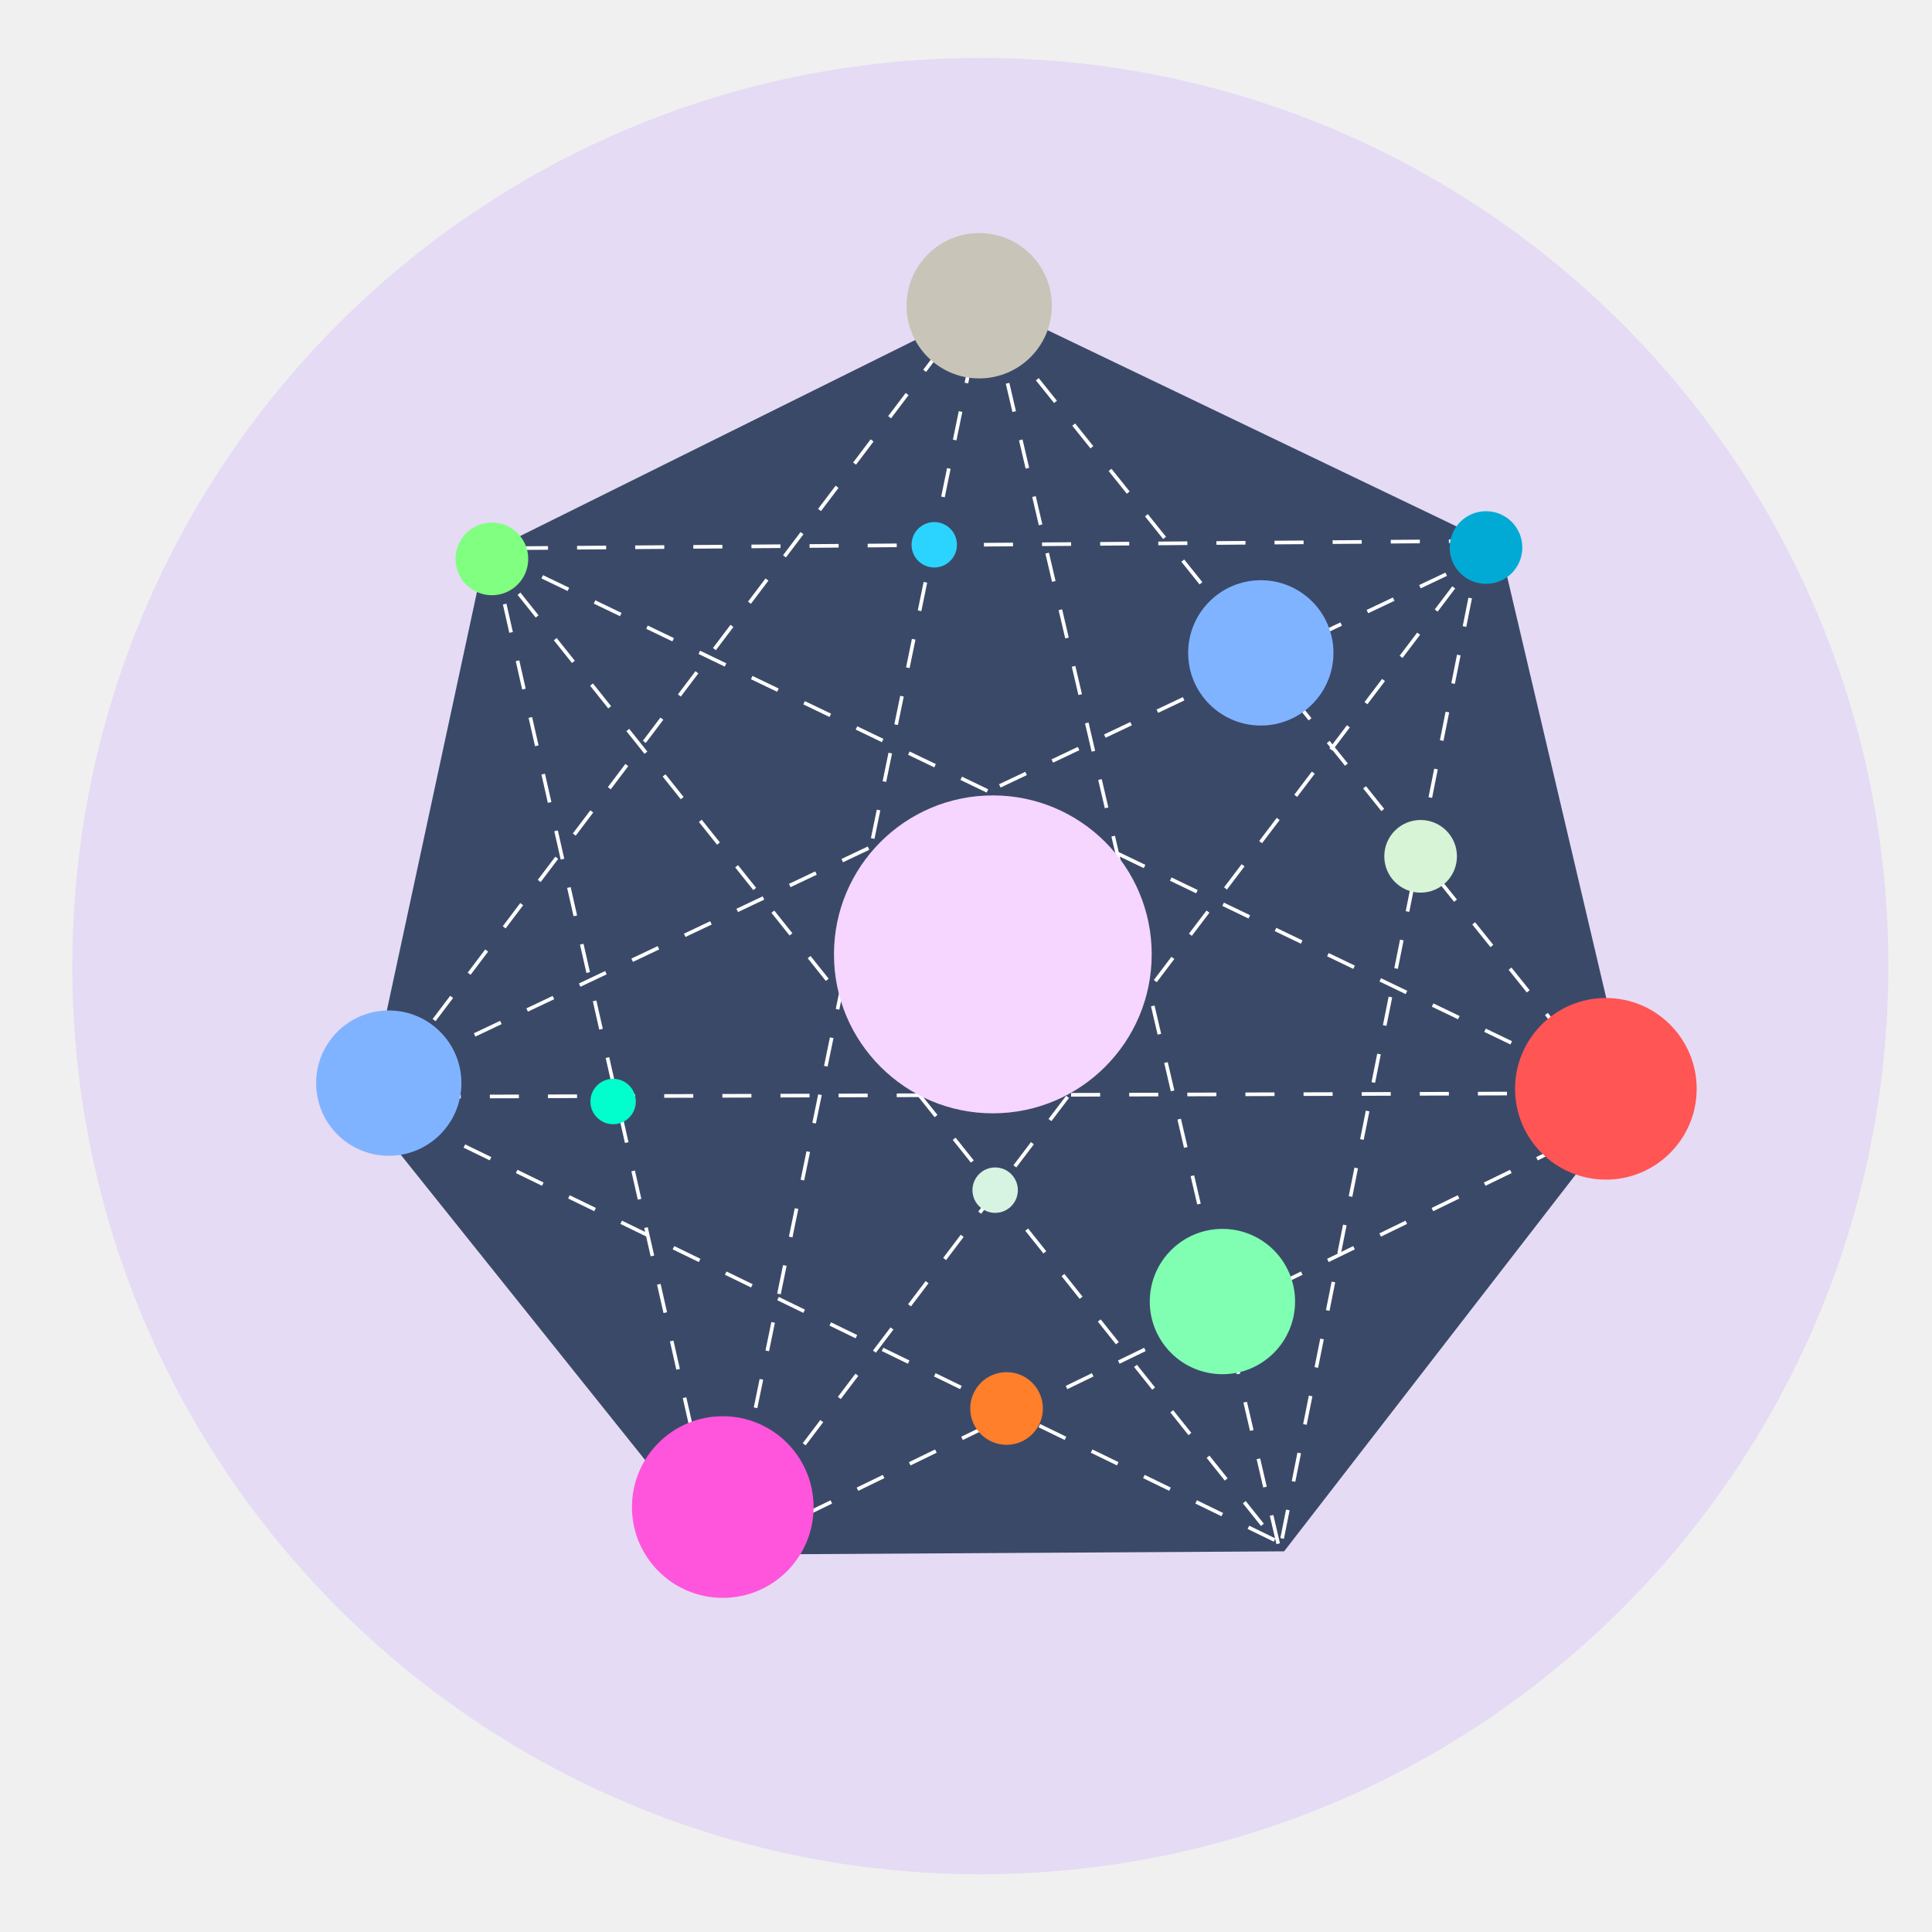
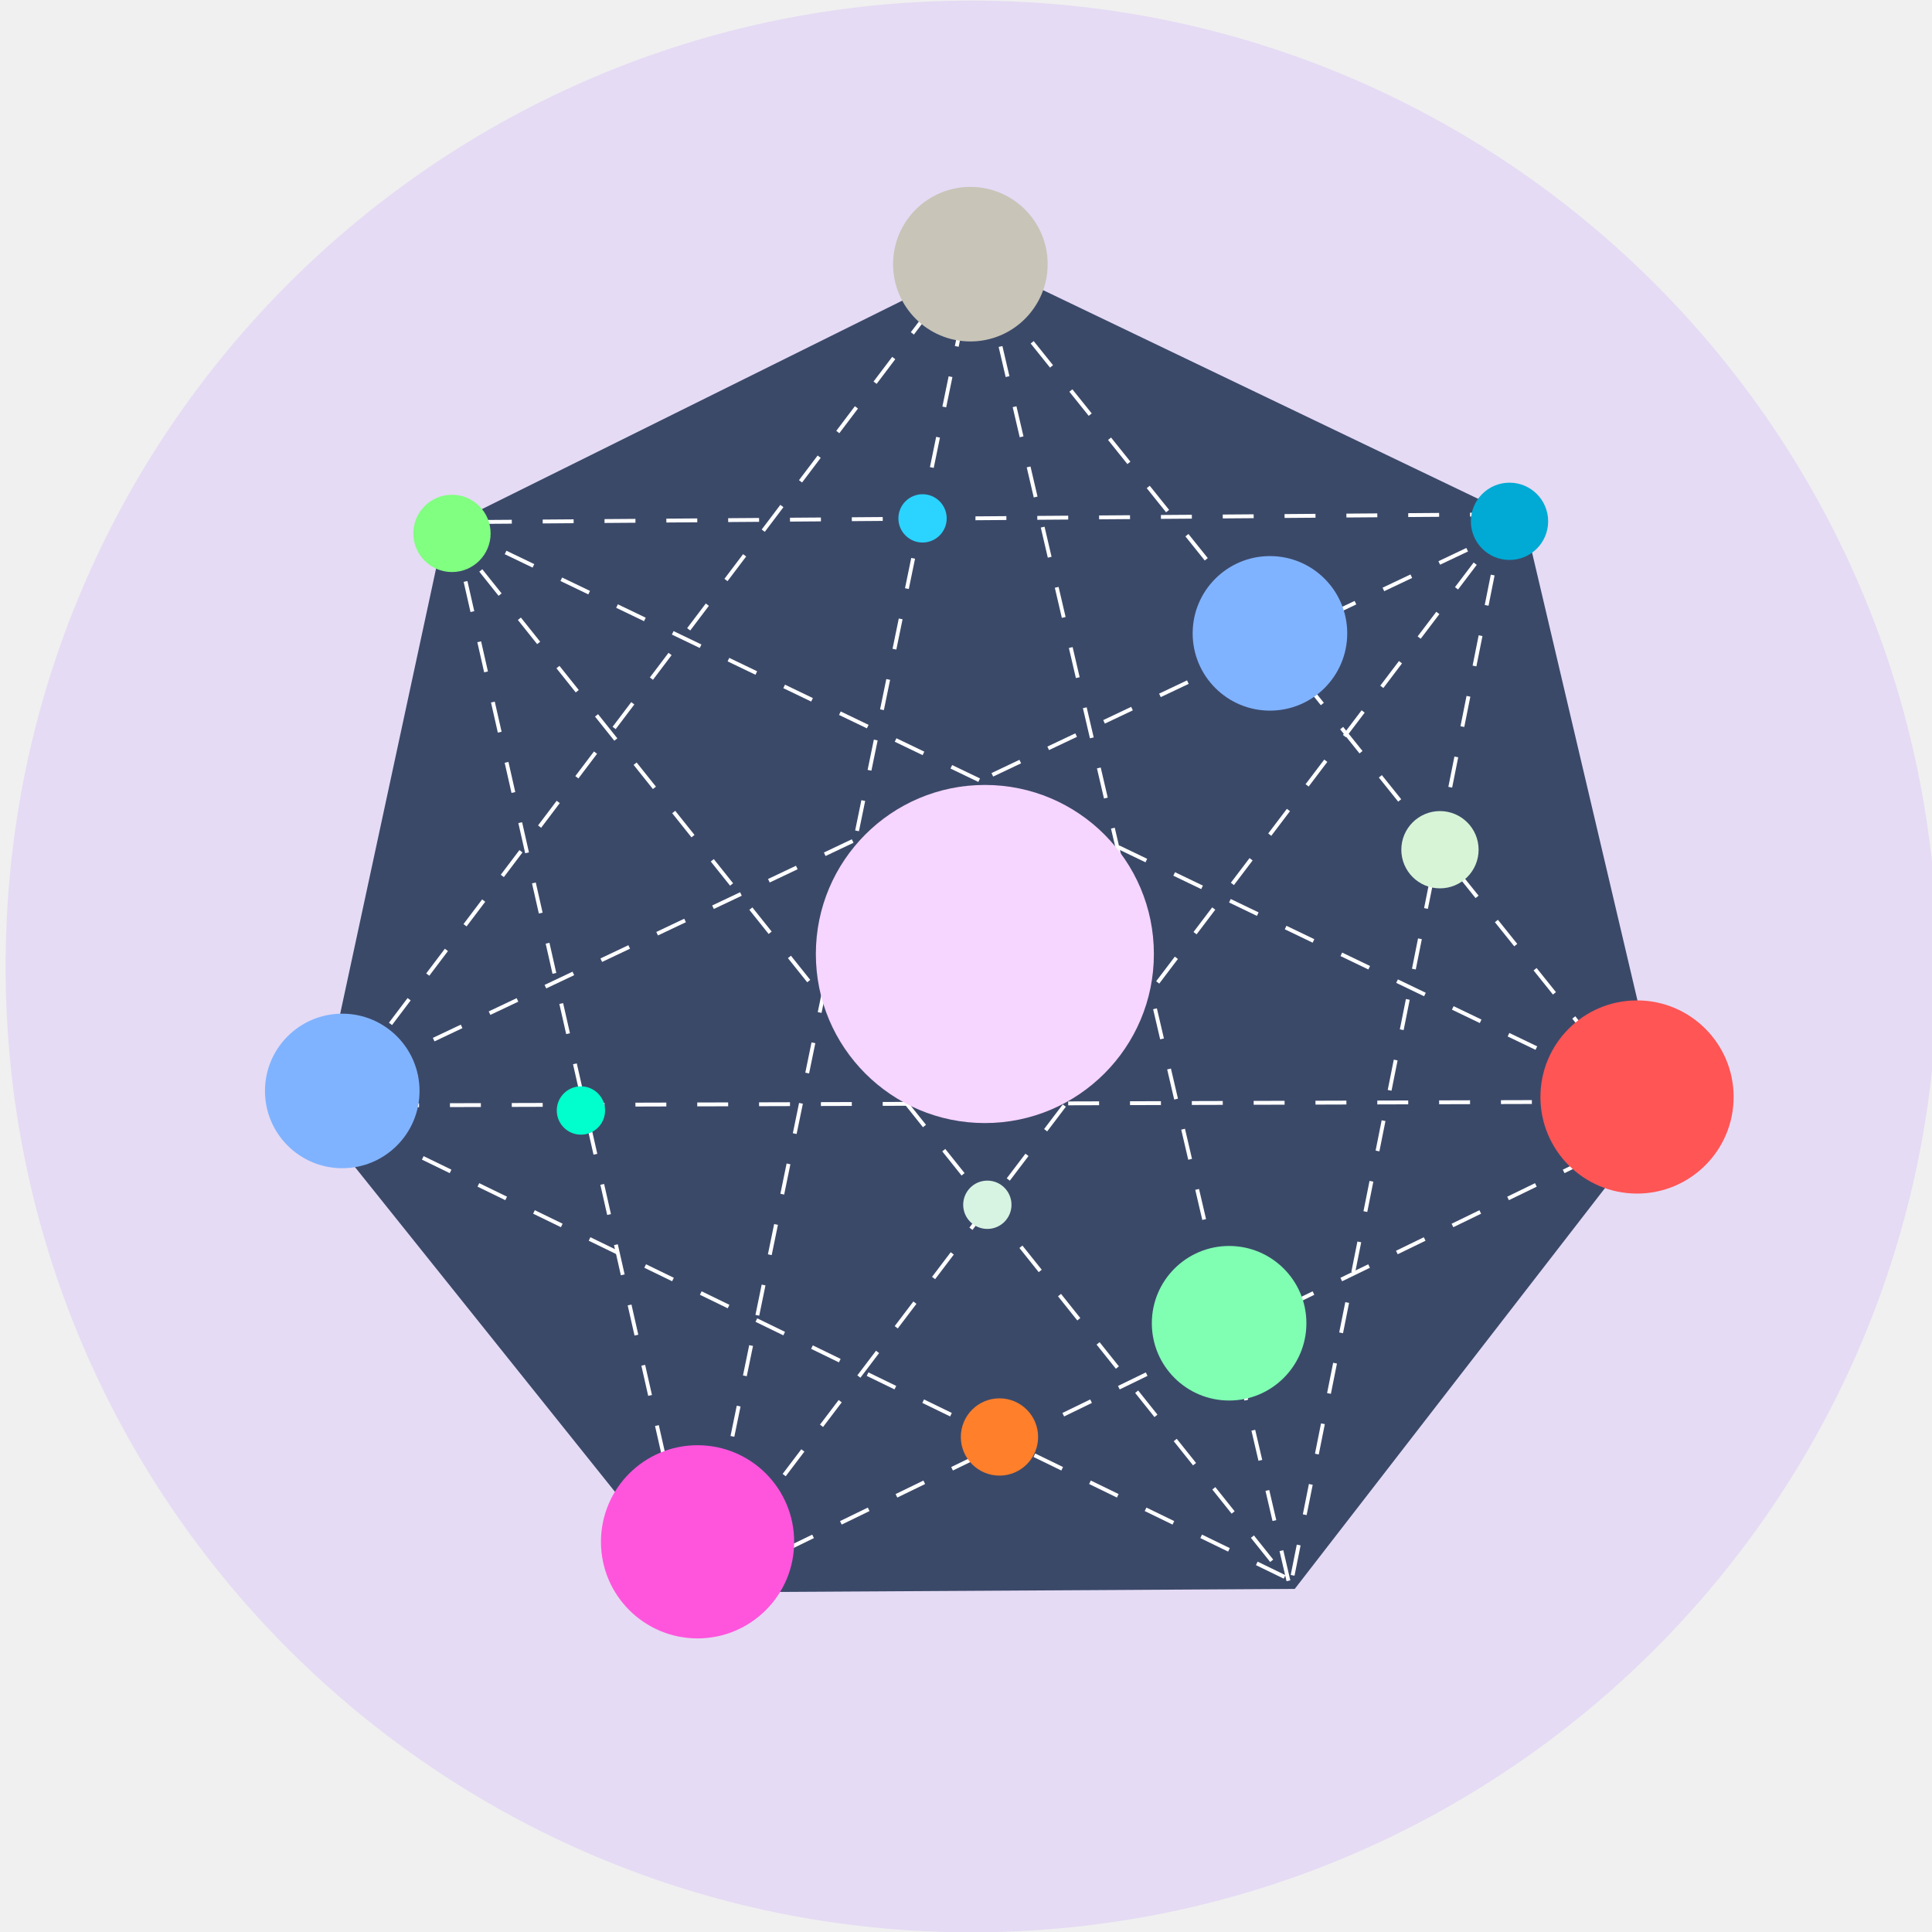
- <svg xmlns="http://www.w3.org/2000/svg" xmlns:ns1="http://www.openswatchbook.org/uri/2009/osb" width="500" height="500" id="svg4039" version="1.1">
+ <svg xmlns="http://www.w3.org/2000/svg" xmlns:ns1="http://www.openswatchbook.org/uri/2009/osb" width="350" height="350" id="svg4039" version="1.1">
  <defs id="defs4041">
    <linearGradient id="linearGradient5680" ns1:paint="solid">
      <stop style="stop-color:#000000;stop-opacity:1;" offset="0" id="stop5682" />
    </linearGradient>
  </defs>
-   <g id="layer1" transform="translate(0,-552.3622)">
-     <path style="fill:#00222b;fill-opacity:1;stroke:#000000;stroke-width:0;stroke-linecap:round;stroke-linejoin:round;stroke-miterlimit:4;stroke-opacity:1;stroke-dasharray:none;stroke-dashoffset:0" id="path5642" d="M 458,352.362 331.301,471.456 159.194,446.652 71.279,296.629 133.758,134.356 299.583,82.029 443.884,179.051 z" transform="matrix(0.8285981,-0.1260155,0.1277186,0.8400473,-2.403894,599.5525)" />
-     <path style="opacity:0.29;fill:#ccaaff;fill-opacity:1;stroke:#000000;stroke-width:0;stroke-linecap:round;stroke-linejoin:round;stroke-miterlimit:4;stroke-opacity:1;stroke-dasharray:none;stroke-dashoffset:0" id="path5644" d="m 585,729.862 a 257.5,247.5 0 1 1 -515,0 257.5,247.5 0 1 1 515,0 z" transform="matrix(0.9126211,0,0,0.9496362,-45.17104,109.2786)" />
-     <path style="fill:none;stroke:#ffffff;stroke-width:0.94;stroke-linecap:butt;stroke-linejoin:miter;stroke-miterlimit:4;stroke-opacity:1;stroke-dasharray:7.521, 7.521;stroke-dashoffset:0;display:inline" d="M 124.932,694.266 329.852,950.924" id="path5658" />
-     <path style="fill:none;stroke:#ffffff;stroke-width:0.94;stroke-linecap:butt;stroke-linejoin:miter;stroke-miterlimit:4;stroke-opacity:1;stroke-dasharray:7.521, 7.521;stroke-dashoffset:0;display:inline" d="M 254.652,629.397 187.912,953.745" id="path5660" />
-     <path style="fill:none;stroke:#ffffff;stroke-width:0.94;stroke-linecap:butt;stroke-linejoin:miter;stroke-miterlimit:4;stroke-opacity:1;stroke-dasharray:7.521, 7.521;stroke-dashoffset:0;display:inline" d="M 385.312,692.386 187.912,952.805" id="path5662" />
-     <path style="fill:none;stroke:#ffffff;stroke-width:0.94;stroke-linecap:butt;stroke-linejoin:miter;stroke-miterlimit:4;stroke-opacity:1;stroke-dasharray:7.521, 7.521;stroke-dashoffset:0;display:inline" d="M 383.432,692.386 331.732,950.924" id="path5664" />
-     <path style="fill:none;stroke:#ffffff;stroke-width:0.94;stroke-linecap:butt;stroke-linejoin:miter;stroke-miterlimit:4;stroke-opacity:1;stroke-dasharray:7.521, 7.521;stroke-dashoffset:0;display:inline" d="M 420.092,835.287 92.972,836.227" id="path5666" />
-     <path style="fill:none;stroke:#000000;stroke-width:0.94px;stroke-linecap:butt;stroke-linejoin:miter;stroke-opacity:1" d="m 253.712,802.382 0,0" id="path5668" />
-     <path style="fill:none;stroke:#ffffff;stroke-width:0.94;stroke-linecap:butt;stroke-linejoin:miter;stroke-miterlimit:4;stroke-opacity:1;stroke-dasharray:7.521, 7.521;stroke-dashoffset:0;display:inline" d="M 418.212,835.287 123.052,693.326" id="path5670" />
-     <path style="fill:#d5f6ff;stroke:#ffffff;stroke-width:0.94;stroke-linecap:butt;stroke-linejoin:miter;stroke-miterlimit:4;stroke-opacity:1;stroke-dasharray:7.521, 7.521;stroke-dashoffset:0;display:inline" d="M 330.792,951.865 255.592,629.397" id="path5672" />
-     <path style="fill:none;stroke:#ffffff;stroke-width:0.94;stroke-linecap:butt;stroke-linejoin:miter;stroke-miterlimit:4;stroke-opacity:1;stroke-dasharray:7.521, 7.521;stroke-dashoffset:0;display:inline" d="M 329.852,950.924 90.152,834.347" id="path5676" />
-     <path style="fill:none;stroke:#ffffff;stroke-width:0.94;stroke-linecap:butt;stroke-linejoin:miter;stroke-miterlimit:4;stroke-opacity:1;stroke-dasharray:7.521, 7.521;stroke-dashoffset:0" d="m 382.492,692.386 -254.74,1.88" id="path5678" />
-     <path style="fill:none;stroke:#ffffff;stroke-width:0.94;stroke-linecap:butt;stroke-linejoin:miter;stroke-miterlimit:4;stroke-opacity:1;stroke-dasharray:7.521, 7.521;stroke-dashoffset:0" d="M 387.868,694.531 96.527,832.672" id="path5686" />
-     <path style="fill:none;stroke:#ffffff;stroke-width:0.94;stroke-linecap:butt;stroke-linejoin:miter;stroke-miterlimit:4;stroke-opacity:1;stroke-dasharray:7.521, 7.521;stroke-dashoffset:0" d="M 94.211,840.362 252.474,630.903" id="path5702" />
-     <path id="path5704" d="M 414.325,832.392 250.08,627.591" style="fill:none;stroke:#ffffff;stroke-width:0.94;stroke-linecap:butt;stroke-linejoin:miter;stroke-miterlimit:4;stroke-opacity:1;stroke-dasharray:7.521, 7.521;stroke-dashoffset:0" />
-     <path id="path5706" d="M 181.332,957.505 421.032,840.928" style="fill:none;stroke:#ffffff;stroke-width:0.94;stroke-linecap:butt;stroke-linejoin:miter;stroke-miterlimit:4;stroke-opacity:1;stroke-dasharray:7.521, 7.521;stroke-dashoffset:0;display:inline" />
-     <path style="fill:#f6d5ff;fill-opacity:1;stroke:none" id="path5708" d="m 738,688.362 a 16,18 0 1 1 -32,0 16,18 0 1 1 32,0 z" transform="matrix(2.569775,0,0,2.285489,-1598.433,-773.8923)" />
-     <path transform="matrix(1.46875,0,0,1.30575,-644.8423,-64.6844)" d="m 738,688.362 a 16,18 0 1 1 -32,0 16,18 0 1 1 32,0 z" id="path5710" style="fill:#ff5555;fill-opacity:1;stroke:none" />
-     <path style="fill:#ff7f2a;fill-opacity:1;stroke:none" id="path5712" d="m 738,688.362 a 16,18 0 1 1 -32,0 16,18 0 1 1 32,0 z" transform="matrix(0.5874999,0,0,0.5222999,-163.68,557.3452)" />
-     <path transform="matrix(1.175,0,0,1.0446,-522.0549,2.264601)" d="m 738,688.362 a 16,18 0 1 1 -32,0 16,18 0 1 1 32,0 z" id="path5714" style="fill:#80b3ff;fill-opacity:1;stroke:none" />
-     <path transform="matrix(0.5874999,0,0,0.5222999,-39.59999,334.532)" d="m 738,688.362 a 16,18 0 1 1 -32,0 16,18 0 1 1 32,0 z" id="path5716" style="fill:#00aad4;fill-opacity:1;stroke:none" />
-     <path id="path5718" d="m 127.281,694.028 58.283,257.134" style="fill:none;stroke:#ffffff;stroke-width:0.94;stroke-linecap:butt;stroke-linejoin:miter;stroke-miterlimit:4;stroke-opacity:1;stroke-dasharray:7.521, 7.521;stroke-dashoffset:0;display:inline" />
-     <path transform="matrix(0.5874999,0,0,0.5222999,-56.51999,414.444)" d="m 738,688.362 a 16,18 0 1 1 -32,0 16,18 0 1 1 32,0 z" id="path5720" style="fill:#d7f4d7;fill-opacity:1;stroke:none" />
-     <path transform="matrix(1.175,0,0,1.0446,-531.9882,170.1386)" d="m 738,688.362 a 16,18 0 1 1 -32,0 16,18 0 1 1 32,0 z" id="path5722" style="fill:#80ffb3;fill-opacity:1;stroke:none" />
-     <path style="fill:#2ad4ff;fill-opacity:1;stroke:none" id="path5724" d="m 738,688.362 a 16,18 0 1 1 -32,0 16,18 0 1 1 32,0 z" transform="matrix(0.3671107,0,0,0.3264984,-23.27062,468.6006)" />
-     <path style="fill:#80b3ff;fill-opacity:1;stroke:none" id="path5736" d="m 738,688.362 a 16,18 0 1 1 -32,0 16,18 0 1 1 32,0 z" transform="matrix(1.175,0,0,-1.0446,-747.7357,1551.737)" />
-     <path transform="matrix(-0.5874999,0,0,-0.5222999,551.4807,1056.538)" d="m 738,688.362 a 16,18 0 1 1 -32,0 16,18 0 1 1 32,0 z" id="path5740" style="fill:#80ff80;fill-opacity:1;stroke:none" />
-     <path style="fill:#c8c4b7;fill-opacity:1;stroke:none" id="path5742" d="m 738,688.362 a 16,18 0 1 1 -32,0 16,18 0 1 1 32,0 z" transform="matrix(-1.175,0,0,-1.0446,1101.766,1350.556)" />
-     <path transform="matrix(0.3671107,0,0,0.3264984,-106.3785,612.685)" d="m 738,688.362 a 16,18 0 1 1 -32,0 16,18 0 1 1 32,0 z" id="path5744" style="fill:#00ffcc;fill-opacity:1;stroke:none" />
-     <path style="fill:#d7f4e3;fill-opacity:1;stroke:none" id="path5746" d="m 738,688.362 a 16,18 0 1 1 -32,0 16,18 0 1 1 32,0 z" transform="matrix(0.3671107,0,0,0.3264984,-7.508801,635.6238)" />
-     <flowRoot xml:space="preserve" id="flowRoot5748" style="font-size:40px;font-style:normal;font-variant:normal;font-weight:normal;font-stretch:normal;line-height:125%;letter-spacing:0px;word-spacing:0px;fill:#0b2228;fill-opacity:1;stroke:none;font-family:Monospace;-inkscape-font-specification:Monospace" transform="matrix(0.951888,0,0,0.9812033,255.6692,144.9678)">
+   <g id="layer1" transform="translate(0,-702.3622)">
+     <path style="fill:#00222b;fill-opacity:1;stroke:#000000;stroke-width:0;stroke-linecap:round;stroke-linejoin:round;stroke-miterlimit:4;stroke-opacity:1;stroke-dasharray:none;stroke-dashoffset:0" id="path5642" d="M 458,352.362 331.301,471.456 159.194,446.652 71.279,296.629 133.758,134.356 299.583,82.029 443.884,179.051 z" transform="matrix(0.6170414,-0.09381663,0.09510963,0.6254026,-14.71293,726.4411)" />
+     <path style="opacity:0.29;fill:#ccaaff;fill-opacity:1;stroke:#000000;stroke-width:0;stroke-linecap:round;stroke-linejoin:round;stroke-miterlimit:4;stroke-opacity:1;stroke-dasharray:none;stroke-dashoffset:0" id="path5644" d="m 585,729.862 a 257.5,247.5 0 1 1 -515,0 257.5,247.5 0 1 1 515,0 z" transform="matrix(0.6796117,0,0,0.7069899,-46.56082,361.4395)" />
+     <path style="fill:none;stroke:#ffffff;stroke-width:0.7;stroke-linecap:butt;stroke-linejoin:miter;stroke-miterlimit:4;stroke-opacity:1;stroke-dasharray:5.6, 5.6;stroke-dashoffset:0;display:inline" d="M 80.112,796.954 232.712,988.032" id="path5658" />
+     <path style="fill:none;stroke:#ffffff;stroke-width:0.7;stroke-linecap:butt;stroke-linejoin:miter;stroke-miterlimit:4;stroke-opacity:1;stroke-dasharray:5.6, 5.6;stroke-dashoffset:0;display:inline" d="m 176.712,748.66 -49.7,241.472" id="path5660" />
+     <path style="fill:none;stroke:#ffffff;stroke-width:0.7;stroke-linecap:butt;stroke-linejoin:miter;stroke-miterlimit:4;stroke-opacity:1;stroke-dasharray:5.6, 5.6;stroke-dashoffset:0;display:inline" d="M 274.012,795.554 127.012,989.432" id="path5662" />
+     <path style="fill:none;stroke:#ffffff;stroke-width:0.7;stroke-linecap:butt;stroke-linejoin:miter;stroke-miterlimit:4;stroke-opacity:1;stroke-dasharray:5.6, 5.6;stroke-dashoffset:0;display:inline" d="m 272.612,795.554 -38.5,192.478" id="path5664" />
+     <path style="fill:none;stroke:#ffffff;stroke-width:0.7;stroke-linecap:butt;stroke-linejoin:miter;stroke-miterlimit:4;stroke-opacity:1;stroke-dasharray:5.6, 5.6;stroke-dashoffset:0;display:inline" d="M 299.912,901.942 56.312,902.642" id="path5666" />
+     <path style="fill:none;stroke:#000000;stroke-width:0.7px;stroke-linecap:butt;stroke-linejoin:miter;stroke-opacity:1" d="m 176.012,877.445 0,0" id="path5668" />
+     <path style="fill:none;stroke:#ffffff;stroke-width:0.7;stroke-linecap:butt;stroke-linejoin:miter;stroke-miterlimit:4;stroke-opacity:1;stroke-dasharray:5.6, 5.6;stroke-dashoffset:0;display:inline" d="M 298.512,901.942 78.712,796.254" id="path5670" />
+     <path style="fill:#d5f6ff;stroke:#ffffff;stroke-width:0.7;stroke-linecap:butt;stroke-linejoin:miter;stroke-miterlimit:4;stroke-opacity:1;stroke-dasharray:5.6, 5.6;stroke-dashoffset:0;display:inline" d="m 233.412,988.732 -56,-240.073" id="path5672" />
+     <path style="fill:none;stroke:#ffffff;stroke-width:0.7;stroke-linecap:butt;stroke-linejoin:miter;stroke-miterlimit:4;stroke-opacity:1;stroke-dasharray:5.6, 5.6;stroke-dashoffset:0;display:inline" d="M 232.712,988.032 54.212,901.242" id="path5676" />
+     <path style="fill:none;stroke:#ffffff;stroke-width:0.7;stroke-linecap:butt;stroke-linejoin:miter;stroke-miterlimit:4;stroke-opacity:1;stroke-dasharray:5.6, 5.6;stroke-dashoffset:0" d="M 271.912,795.554 82.212,796.954" id="path5678" />
+     <path style="fill:none;stroke:#ffffff;stroke-width:0.7;stroke-linecap:butt;stroke-linejoin:miter;stroke-miterlimit:4;stroke-opacity:1;stroke-dasharray:5.6, 5.6;stroke-dashoffset:0" d="M 275.915,797.151 58.959,899.995" id="path5686" />
+     <path style="fill:none;stroke:#ffffff;stroke-width:0.7;stroke-linecap:butt;stroke-linejoin:miter;stroke-miterlimit:4;stroke-opacity:1;stroke-dasharray:5.6, 5.6;stroke-dashoffset:0" d="M 57.234,905.72 175.09,749.781" id="path5702" />
+     <path id="path5704" d="M 295.617,899.787 173.307,747.315" style="fill:none;stroke:#ffffff;stroke-width:0.7;stroke-linecap:butt;stroke-linejoin:miter;stroke-miterlimit:4;stroke-opacity:1;stroke-dasharray:5.6, 5.6;stroke-dashoffset:0" />
+     <path id="path5706" d="m 122.112,992.932 178.5,-86.79" style="fill:none;stroke:#ffffff;stroke-width:0.7;stroke-linecap:butt;stroke-linejoin:miter;stroke-miterlimit:4;stroke-opacity:1;stroke-dasharray:5.6, 5.6;stroke-dashoffset:0;display:inline" />
+     <path style="fill:#f6d5ff;fill-opacity:1;stroke:none" id="path5708" d="m 738,688.362 a 16,18 0 1 1 -32,0 16,18 0 1 1 32,0 z" transform="matrix(1.913663,0,0,1.701512,-1203.246,-296.068)" />
+     <path transform="matrix(1.09375,0,0,0.9721111,-493.1247,231.9267)" d="m 738,688.362 a 16,18 0 1 1 -32,0 16,18 0 1 1 32,0 z" id="path5710" style="fill:#ff5555;fill-opacity:1;stroke:none" />
+     <path style="fill:#ff7f2a;fill-opacity:1;stroke:none" id="path5712" d="m 738,688.362 a 16,18 0 1 1 -32,0 16,18 0 1 1 32,0 z" transform="matrix(0.4375,0,0,0.3888445,-134.8122,695.0184)" />
+     <path transform="matrix(0.875,0,0,0.7776889,-401.6872,281.7692)" d="m 738,688.362 a 16,18 0 1 1 -32,0 16,18 0 1 1 32,0 z" id="path5714" style="fill:#80b3ff;fill-opacity:1;stroke:none" />
+     <path transform="matrix(0.4375,0,0,0.3888445,-42.41216,529.1373)" d="m 738,688.362 a 16,18 0 1 1 -32,0 16,18 0 1 1 32,0 z" id="path5716" style="fill:#00aad4;fill-opacity:1;stroke:none" />
+     <path id="path5718" d="M 81.861,796.777 125.263,988.209" style="fill:none;stroke:#ffffff;stroke-width:0.7;stroke-linecap:butt;stroke-linejoin:miter;stroke-miterlimit:4;stroke-opacity:1;stroke-dasharray:5.6, 5.6;stroke-dashoffset:0;display:inline" />
+     <path transform="matrix(0.4375,0,0,0.3888445,-55.01217,588.6306)" d="m 738,688.362 a 16,18 0 1 1 -32,0 16,18 0 1 1 32,0 z" id="path5720" style="fill:#d7f4d7;fill-opacity:1;stroke:none" />
+     <path transform="matrix(0.875,0,0,0.7776889,-409.0843,406.7489)" d="m 738,688.362 a 16,18 0 1 1 -32,0 16,18 0 1 1 32,0 z" id="path5722" style="fill:#80ffb3;fill-opacity:1;stroke:none" />
+     <path style="fill:#2ad4ff;fill-opacity:1;stroke:none" id="path5724" d="m 738,688.362 a 16,18 0 1 1 -32,0 16,18 0 1 1 32,0 z" transform="matrix(0.2733804,0,0,0.2430732,-30.25199,628.9494)" />
+     <path style="fill:#80b3ff;fill-opacity:1;stroke:none" id="path5736" d="m 738,688.362 a 16,18 0 1 1 -32,0 16,18 0 1 1 32,0 z" transform="matrix(0.875,0,0,-0.7776889,-569.7475,1435.328)" />
+     <path transform="matrix(-0.4375,0,0,-0.3888445,397.7544,1066.66)" d="m 738,688.362 a 16,18 0 1 1 -32,0 16,18 0 1 1 32,0 z" id="path5740" style="fill:#80ff80;fill-opacity:1;stroke:none" />
+     <path style="fill:#c8c4b7;fill-opacity:1;stroke:none" id="path5742" d="m 738,688.362 a 16,18 0 1 1 -32,0 16,18 0 1 1 32,0 z" transform="matrix(-0.875,0,0,-0.7776889,807.5419,1285.552)" />
+     <path transform="matrix(0.2733804,0,0,0.2430732,-92.14087,736.218)" d="m 738,688.362 a 16,18 0 1 1 -32,0 16,18 0 1 1 32,0 z" id="path5744" style="fill:#00ffcc;fill-opacity:1;stroke:none" />
+     <path style="fill:#d7f4e3;fill-opacity:1;stroke:none" id="path5746" d="m 738,688.362 a 16,18 0 1 1 -32,0 16,18 0 1 1 32,0 z" transform="matrix(0.2733804,0,0,0.2430732,-18.51446,753.2956)" />
+     <flowRoot xml:space="preserve" id="flowRoot5748" style="font-size:40px;font-style:normal;font-variant:normal;font-weight:normal;font-stretch:normal;line-height:125%;letter-spacing:0px;word-spacing:0px;fill:#0b2228;fill-opacity:1;stroke:none;font-family:Monospace;-inkscape-font-specification:Monospace" transform="matrix(0.708853,0,0,0.7304912,177.4692,388.0096)">
      <flowRegion id="flowRegion5750">
        <rect id="rect5752" width="57.938" height="109.167" x="-21.345" y="640.09" style="font-style:normal;font-variant:normal;font-weight:normal;font-stretch:normal;fill:#0b2228;font-family:Monospace;-inkscape-font-specification:Monospace" />
      </flowRegion>
      <flowPara id="flowPara5754">{</flowPara>
    </flowRoot>
-     <flowRoot style="font-size:40px;font-style:normal;font-variant:normal;font-weight:normal;font-stretch:normal;line-height:125%;letter-spacing:0px;word-spacing:0px;fill:#0b2228;fill-opacity:1;stroke:none;font-family:Monospace;-inkscape-font-specification:Monospace" id="flowRoot5756" xml:space="preserve" transform="matrix(-0.951888,0,0,0.9812033,258.203,144.9678)">
+     <flowRoot style="font-size:40px;font-style:normal;font-variant:normal;font-weight:normal;font-stretch:normal;line-height:125%;letter-spacing:0px;word-spacing:0px;fill:#0b2228;fill-opacity:1;stroke:none;font-family:Monospace;-inkscape-font-specification:Monospace" id="flowRoot5756" xml:space="preserve" transform="matrix(-0.708853,0,0,0.7304912,179.3561,388.0096)">
      <flowRegion id="flowRegion5758">
        <rect style="font-style:normal;font-variant:normal;font-weight:normal;font-stretch:normal;fill:#0b2228;font-family:Monospace;-inkscape-font-specification:Monospace" y="640.09" x="-21.345" height="109.167" width="57.938" id="rect5760" />
      </flowRegion>
      <flowPara id="flowPara5762">{</flowPara>
    </flowRoot>
-     <path style="fill:#ff55dd;fill-opacity:1;stroke:none" id="path5764" d="m 738,688.362 a 16,18 0 1 1 -32,0 16,18 0 1 1 32,0 z" transform="matrix(1.46875,0,0,1.30575,-873.3889,43.55808)" />
+     <path style="fill:#ff55dd;fill-opacity:1;stroke:none" id="path5764" d="m 738,688.362 a 16,18 0 1 1 -32,0 16,18 0 1 1 32,0 z" transform="matrix(1.09375,0,0,0.9721111,-663.319,312.5116)" />
  </g>
</svg>
